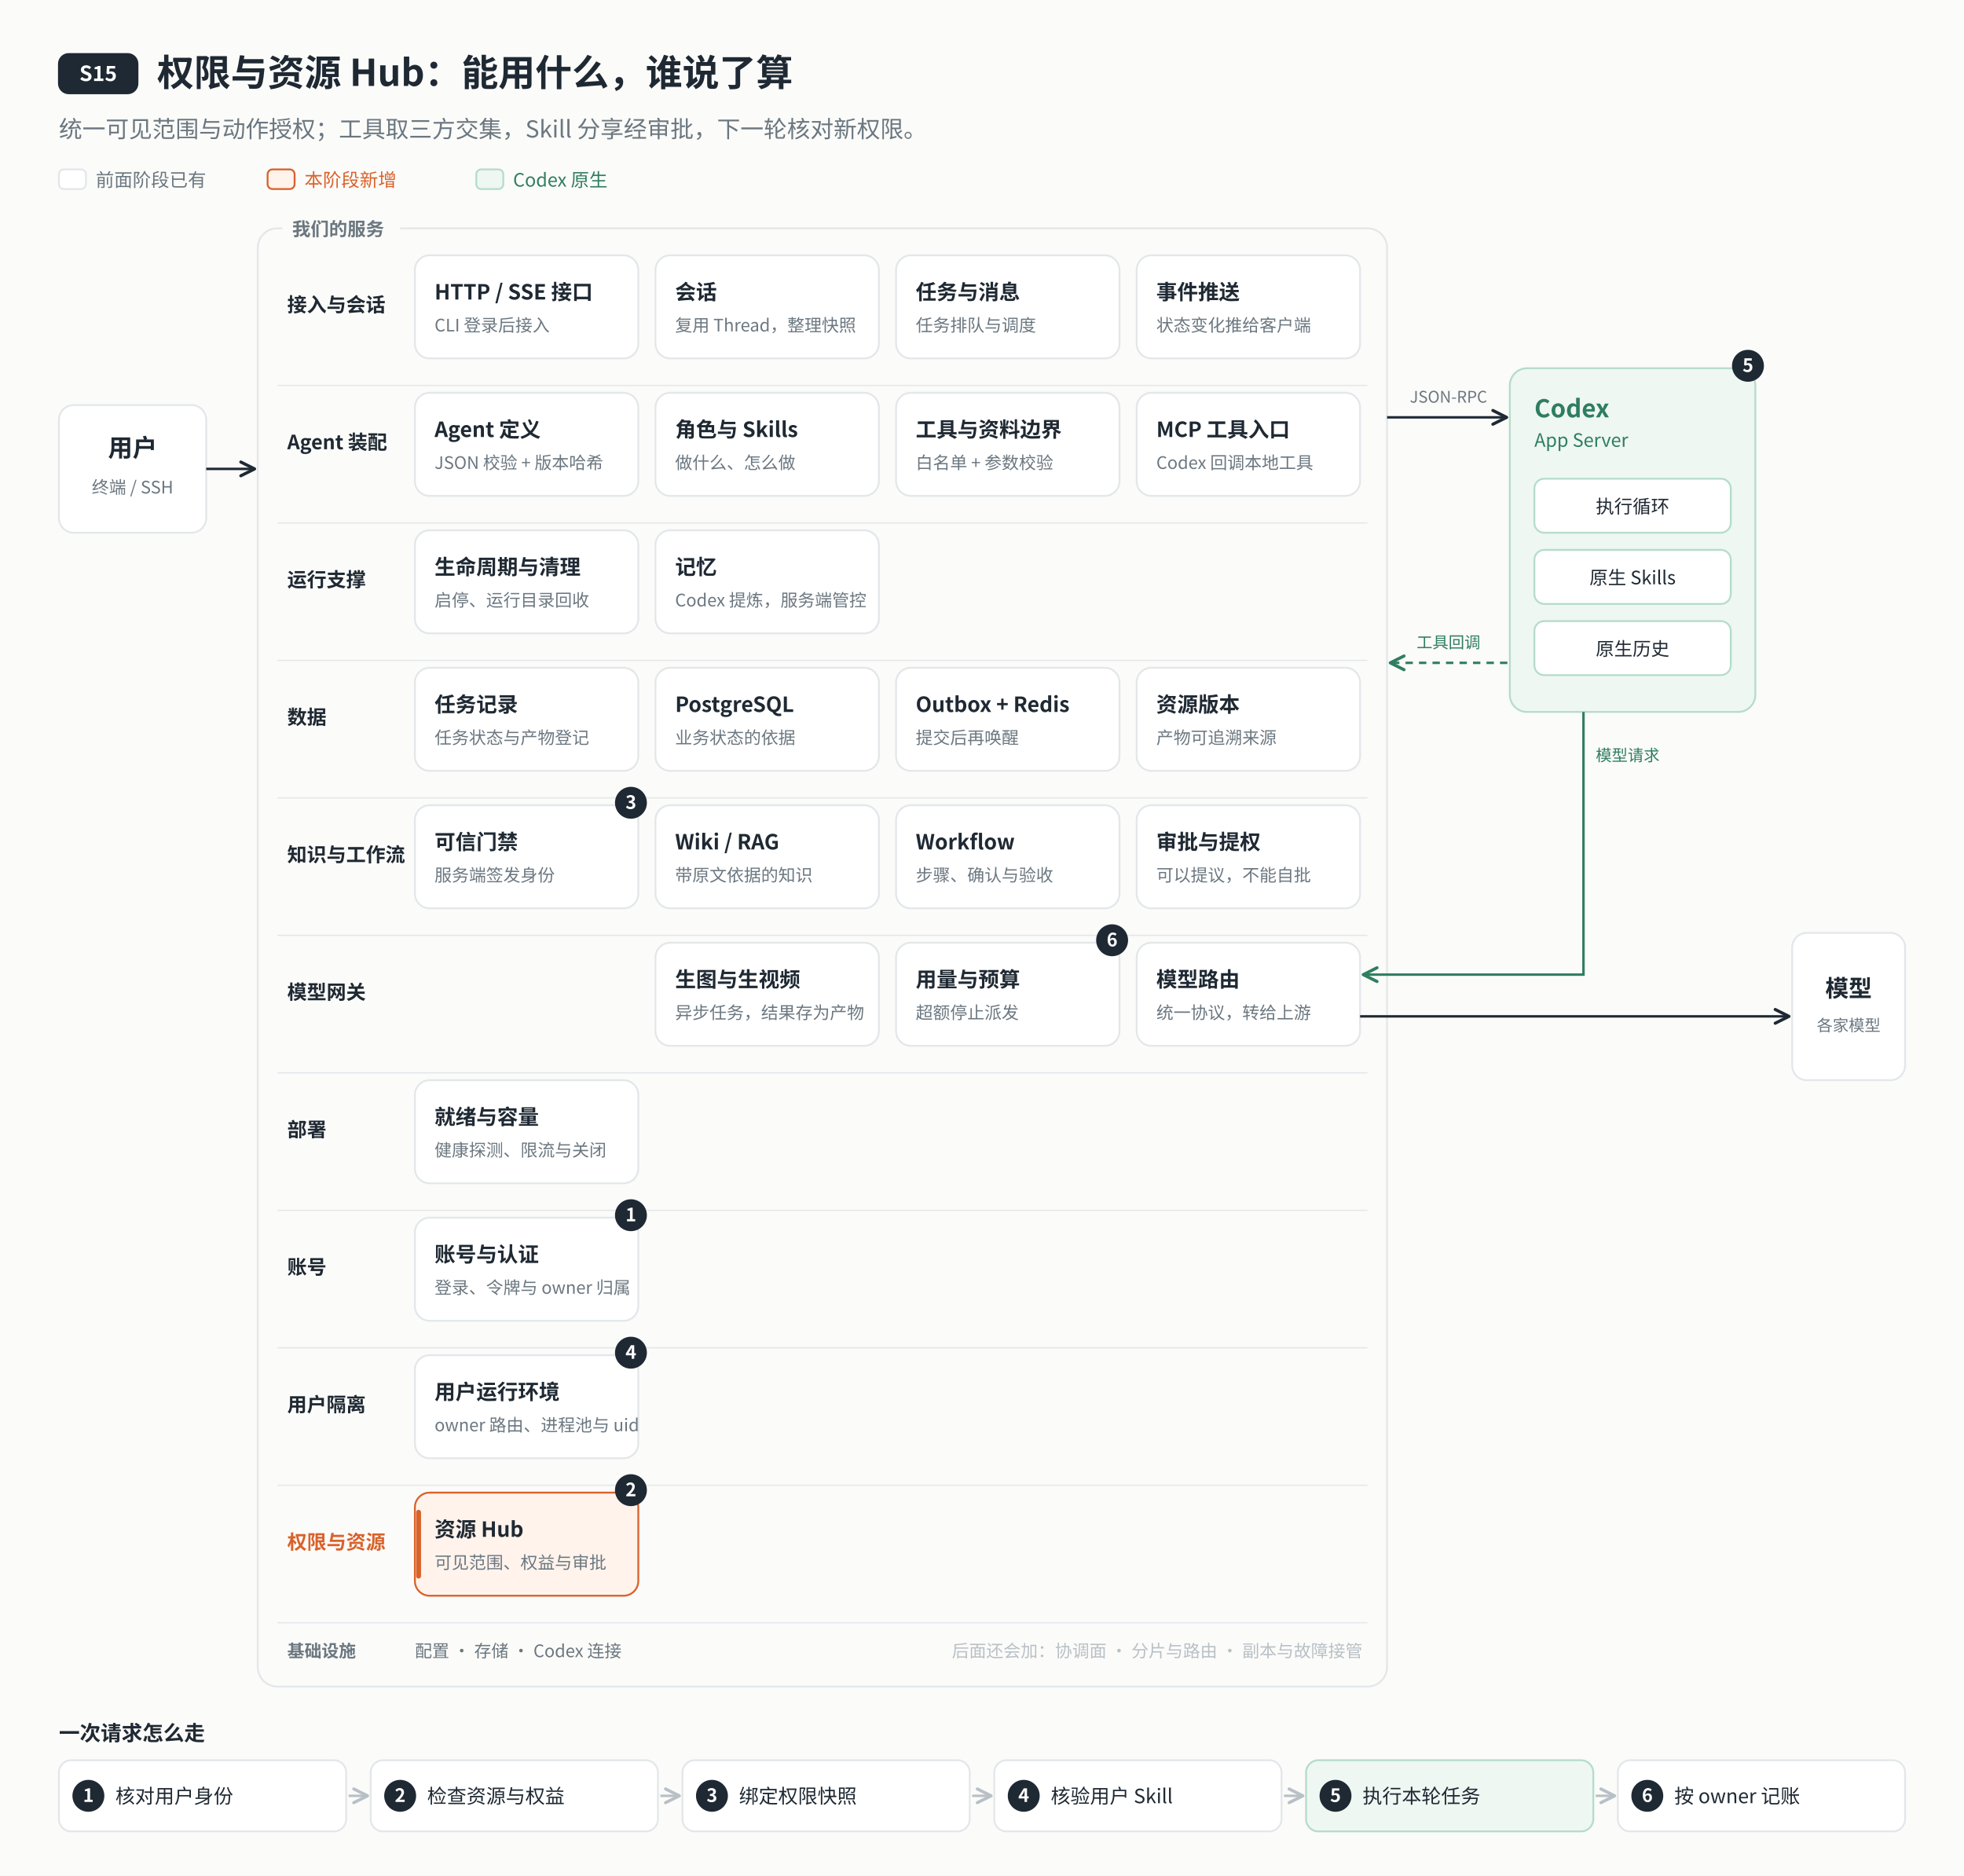
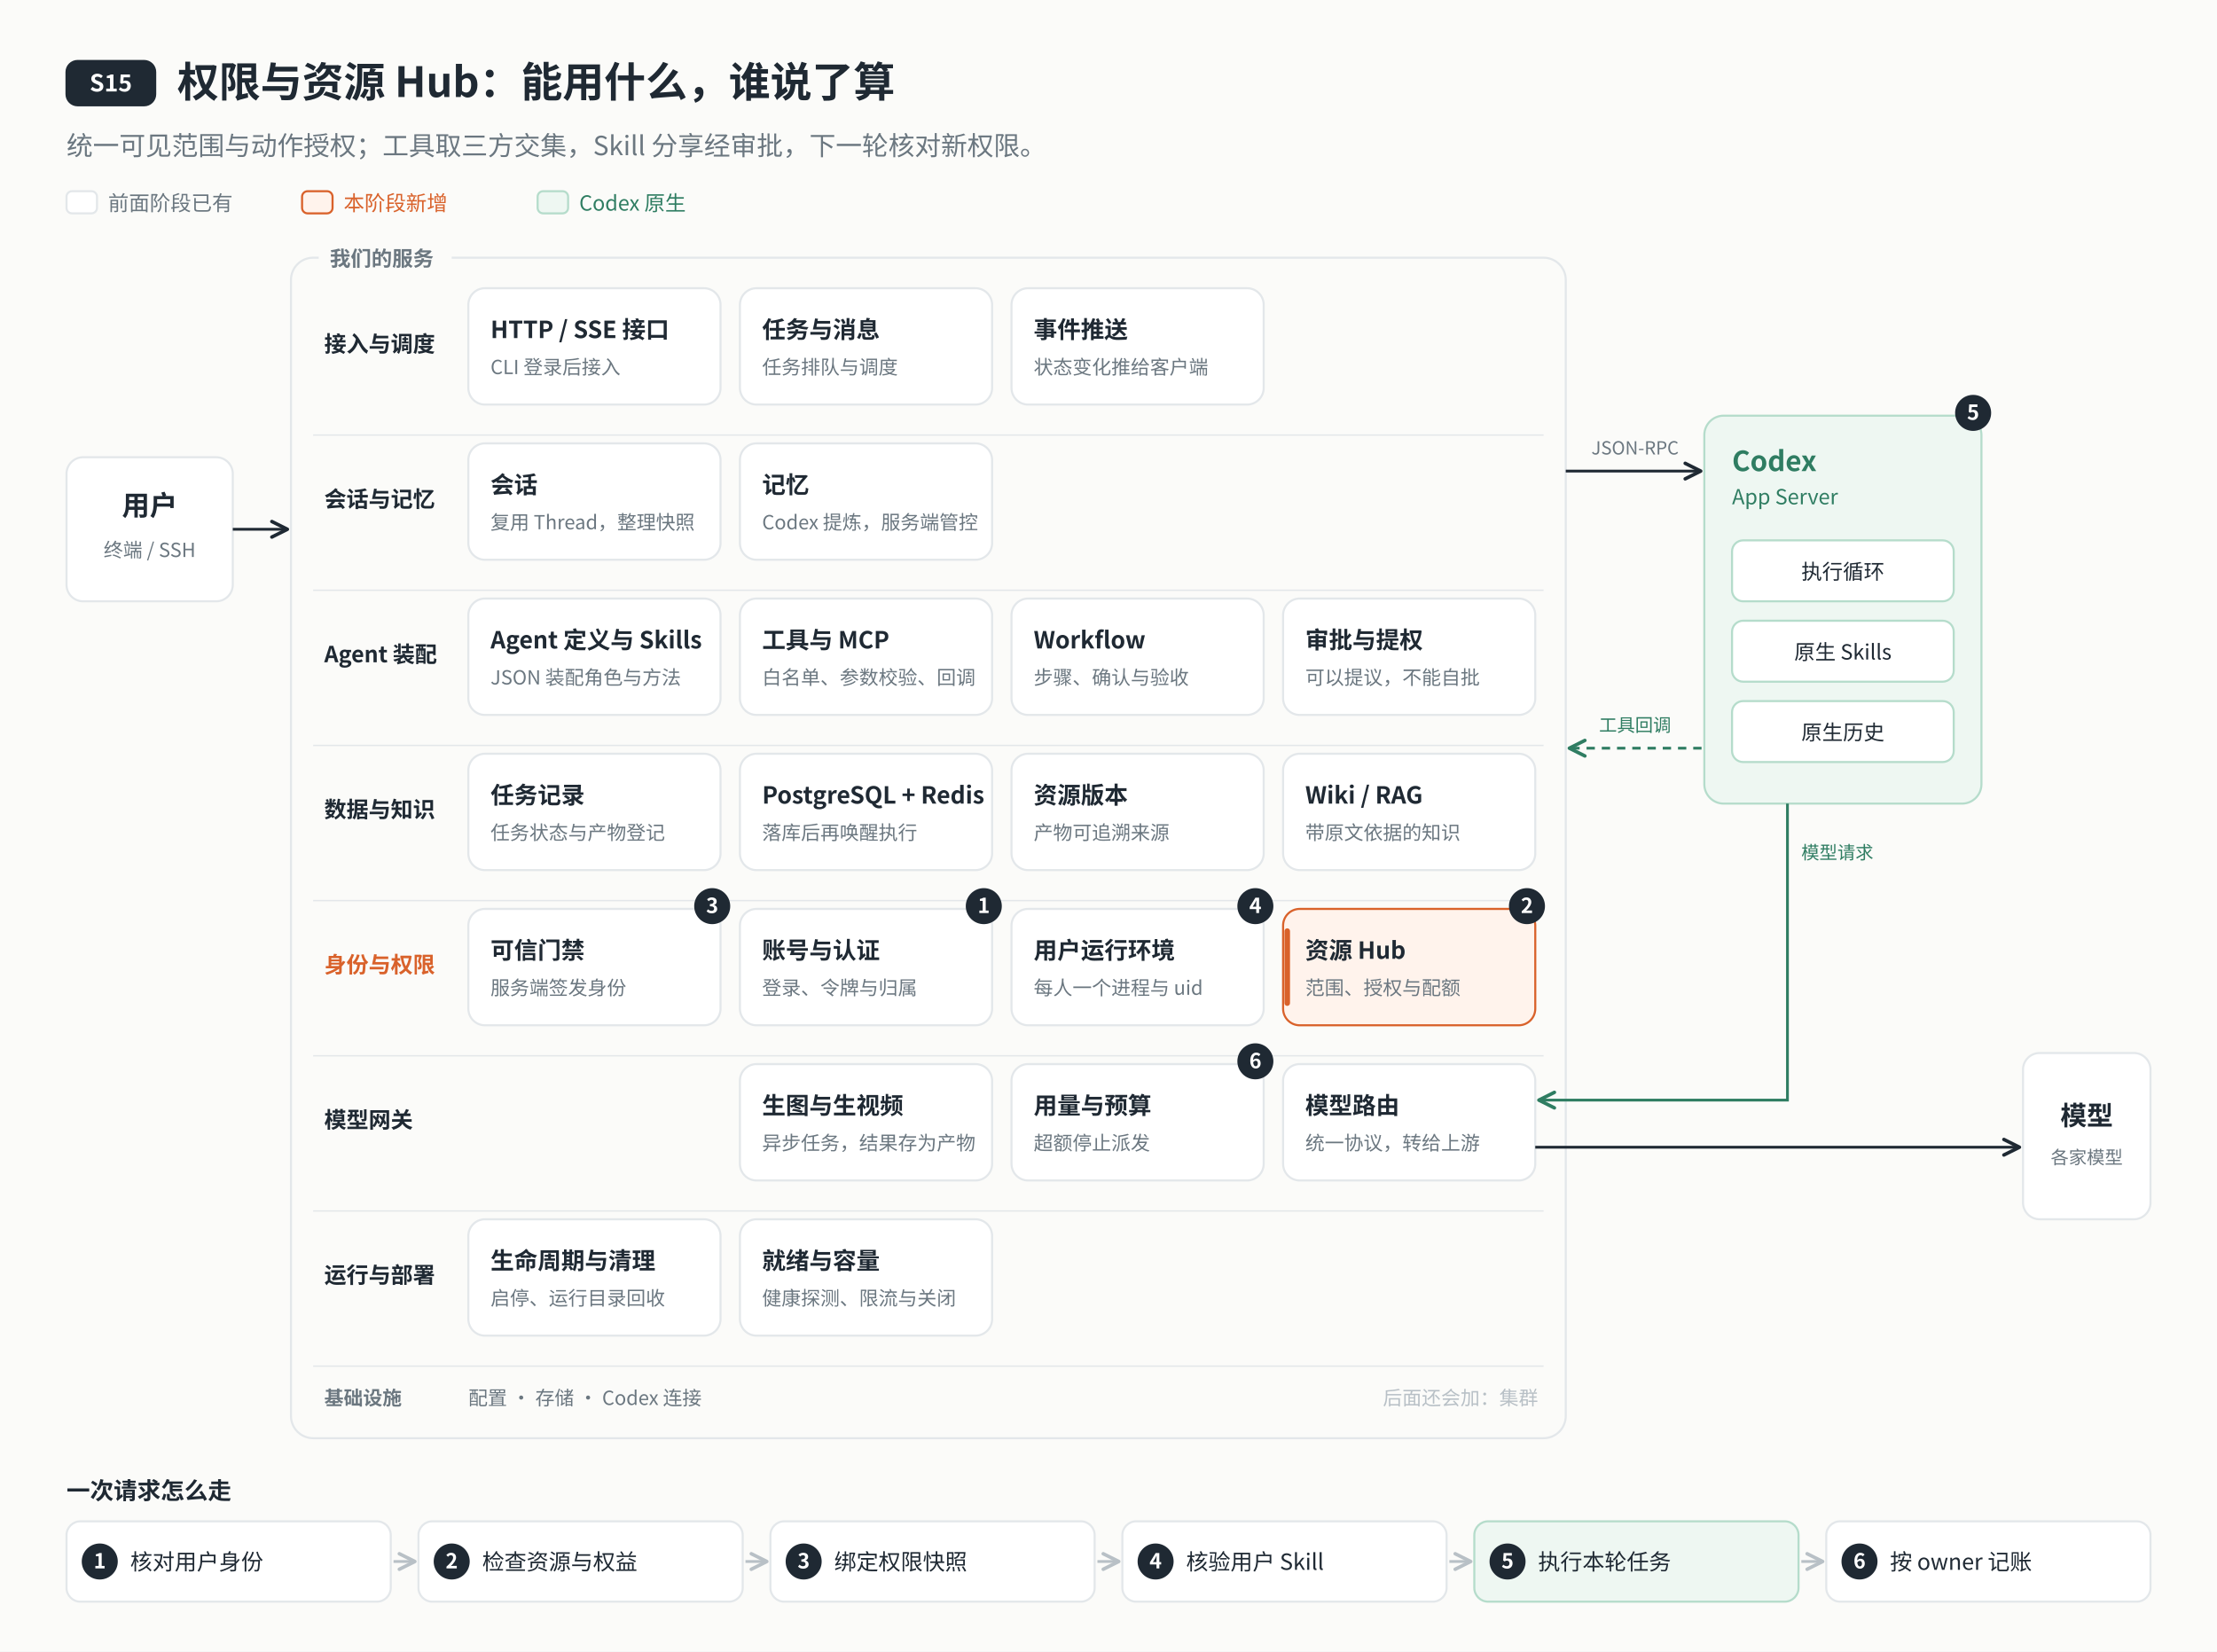
- <svg xmlns="http://www.w3.org/2000/svg" width="1600" height="1528" viewBox="0 0 1600 1528" role="img" aria-labelledby="title desc">
+ <svg xmlns="http://www.w3.org/2000/svg" width="1600" height="1192" viewBox="0 0 1600 1192" role="img" aria-labelledby="title desc">
  <defs>
    <marker id="mB8C0C6" viewBox="0 0 10 10" refX="8" refY="5" markerWidth="7" markerHeight="7" orient="auto-start-reverse">
      <path d="M1 1 L9 5 L1 9" fill="none" stroke="#B8C0C6" stroke-width="1.8" stroke-linecap="round" stroke-linejoin="round" />
    </marker>
    <marker id="m1F2933" viewBox="0 0 10 10" refX="8" refY="5" markerWidth="7" markerHeight="7" orient="auto-start-reverse">
      <path d="M1 1 L9 5 L1 9" fill="none" stroke="#1F2933" stroke-width="1.8" stroke-linecap="round" stroke-linejoin="round" />
    </marker>
    <marker id="m2F7D62" viewBox="0 0 10 10" refX="8" refY="5" markerWidth="7" markerHeight="7" orient="auto-start-reverse">
      <path d="M1 1 L9 5 L1 9" fill="none" stroke="#2F7D62" stroke-width="1.8" stroke-linecap="round" stroke-linejoin="round" />
    </marker>
  </defs>
  <g font-family="PingFang SC, Microsoft YaHei, Noto Sans CJK SC, sans-serif">
-     <rect x="0" y="0" width="1600" height="1528" fill="#FBFBF9" />
+     <rect x="0" y="0" width="1600" height="1192" fill="#FBFBF9" />
    <rect x="48" y="44" width="64" height="32" rx="8" fill="#1F2933" stroke="#1F2933" stroke-width="1.5" />
    <text x="80" y="66" font-size="17" fill="#fff" font-weight="700" text-anchor="middle">S15</text>
    <text x="128" y="70" font-size="30" fill="#1F2933" font-weight="700" text-anchor="start">权限与资源 Hub：能用什么，谁说了算</text>
    <text x="48" y="112" font-size="19" fill="#6B7780" font-weight="400" text-anchor="start">统一可见范围与动作授权；工具取三方交集，Skill 分享经审批，下一轮核对新权限。</text>
    <rect x="48" y="138" width="22" height="16" rx="4" fill="#FFFFFF" stroke="#E3E7EA" stroke-width="1.5" />
    <text x="78" y="152" font-size="15" fill="#6B7780" font-weight="400" text-anchor="start">前面阶段已有</text>
    <rect x="218" y="138" width="22" height="16" rx="4" fill="#FFF3EC" stroke="#D9622B" stroke-width="1.5" />
    <text x="248" y="152" font-size="15" fill="#D9622B" font-weight="400" text-anchor="start">本阶段新增</text>
    <rect x="388" y="138" width="22" height="16" rx="4" fill="#EEF7F2" stroke="#B5DCCB" stroke-width="1.5" />
    <text x="418" y="152" font-size="15" fill="#2F7D62" font-weight="400" text-anchor="start">Codex 原生</text>
    <rect x="48" y="330" width="120" height="104" rx="12" fill="#FFFFFF" stroke="#E3E7EA" stroke-width="1.5" />
    <text x="108" y="372" font-size="20" fill="#1F2933" font-weight="600" text-anchor="middle">用户</text>
    <text x="108" y="402" font-size="14" fill="#6B7780" font-weight="400" text-anchor="middle">终端 / SSH</text>
-     <rect x="210" y="186" width="920" height="1188" rx="16" fill="none" stroke="#E3E7EA" stroke-width="1.5" />
+     <rect x="210" y="186" width="920" height="852" rx="16" fill="none" stroke="#E3E7EA" stroke-width="1.5" />
    <rect x="230" y="175" width="96" height="22" fill="#FBFBF9" />
    <text x="238" y="192" font-size="15" fill="#6B7780" font-weight="600" text-anchor="start">我们的服务</text>
-     <text x="234" y="254" font-size="16" fill="#1F2933" font-weight="600" text-anchor="start">接入与会话</text>
+     <text x="234" y="254" font-size="16" fill="#1F2933" font-weight="600" text-anchor="start">接入与调度</text>
    <rect x="338" y="208" width="182" height="84" rx="12" fill="#FFFFFF" stroke="#E3E7EA" stroke-width="1.5" />
    <text x="354" y="244" font-size="17" fill="#1F2933" font-weight="600" text-anchor="start">HTTP / SSE 接口</text>
    <text x="354" y="270" font-size="14" fill="#6B7780" font-weight="400" text-anchor="start">CLI 登录后接入</text>
    <rect x="534" y="208" width="182" height="84" rx="12" fill="#FFFFFF" stroke="#E3E7EA" stroke-width="1.5" />
-     <text x="550" y="244" font-size="17" fill="#1F2933" font-weight="600" text-anchor="start">会话</text>
-     <text x="550" y="270" font-size="14" fill="#6B7780" font-weight="400" text-anchor="start">复用 Thread，整理快照</text>
+     <text x="550" y="244" font-size="17" fill="#1F2933" font-weight="600" text-anchor="start">任务与消息</text>
+     <text x="550" y="270" font-size="14" fill="#6B7780" font-weight="400" text-anchor="start">任务排队与调度</text>
    <rect x="730" y="208" width="182" height="84" rx="12" fill="#FFFFFF" stroke="#E3E7EA" stroke-width="1.5" />
-     <text x="746" y="244" font-size="17" fill="#1F2933" font-weight="600" text-anchor="start">任务与消息</text>
-     <text x="746" y="270" font-size="14" fill="#6B7780" font-weight="400" text-anchor="start">任务排队与调度</text>
-     <rect x="926" y="208" width="182" height="84" rx="12" fill="#FFFFFF" stroke="#E3E7EA" stroke-width="1.5" />
-     <text x="942" y="244" font-size="17" fill="#1F2933" font-weight="600" text-anchor="start">事件推送</text>
-     <text x="942" y="270" font-size="14" fill="#6B7780" font-weight="400" text-anchor="start">状态变化推给客户端</text>
-     <text x="234" y="366" font-size="16" fill="#1F2933" font-weight="600" text-anchor="start">Agent 装配</text>
+     <text x="746" y="244" font-size="17" fill="#1F2933" font-weight="600" text-anchor="start">事件推送</text>
+     <text x="746" y="270" font-size="14" fill="#6B7780" font-weight="400" text-anchor="start">状态变化推给客户端</text>
+     <text x="234" y="366" font-size="16" fill="#1F2933" font-weight="600" text-anchor="start">会话与记忆</text>
    <line x1="226" y1="314" x2="1114" y2="314" stroke="#E3E7EA" stroke-width="1" />
    <rect x="338" y="320" width="182" height="84" rx="12" fill="#FFFFFF" stroke="#E3E7EA" stroke-width="1.5" />
-     <text x="354" y="356" font-size="17" fill="#1F2933" font-weight="600" text-anchor="start">Agent 定义</text>
-     <text x="354" y="382" font-size="14" fill="#6B7780" font-weight="400" text-anchor="start">JSON 校验 + 版本哈希</text>
+     <text x="354" y="356" font-size="17" fill="#1F2933" font-weight="600" text-anchor="start">会话</text>
+     <text x="354" y="382" font-size="14" fill="#6B7780" font-weight="400" text-anchor="start">复用 Thread，整理快照</text>
    <rect x="534" y="320" width="182" height="84" rx="12" fill="#FFFFFF" stroke="#E3E7EA" stroke-width="1.5" />
-     <text x="550" y="356" font-size="17" fill="#1F2933" font-weight="600" text-anchor="start">角色与 Skills</text>
-     <text x="550" y="382" font-size="14" fill="#6B7780" font-weight="400" text-anchor="start">做什么、怎么做</text>
-     <rect x="730" y="320" width="182" height="84" rx="12" fill="#FFFFFF" stroke="#E3E7EA" stroke-width="1.5" />
-     <text x="746" y="356" font-size="17" fill="#1F2933" font-weight="600" text-anchor="start">工具与资料边界</text>
-     <text x="746" y="382" font-size="14" fill="#6B7780" font-weight="400" text-anchor="start">白名单 + 参数校验</text>
-     <rect x="926" y="320" width="182" height="84" rx="12" fill="#FFFFFF" stroke="#E3E7EA" stroke-width="1.5" />
-     <text x="942" y="356" font-size="17" fill="#1F2933" font-weight="600" text-anchor="start">MCP 工具入口</text>
-     <text x="942" y="382" font-size="14" fill="#6B7780" font-weight="400" text-anchor="start">Codex 回调本地工具</text>
-     <text x="234" y="478" font-size="16" fill="#1F2933" font-weight="600" text-anchor="start">运行支撑</text>
+     <text x="550" y="356" font-size="17" fill="#1F2933" font-weight="600" text-anchor="start">记忆</text>
+     <text x="550" y="382" font-size="14" fill="#6B7780" font-weight="400" text-anchor="start">Codex 提炼，服务端管控</text>
+     <text x="234" y="478" font-size="16" fill="#1F2933" font-weight="600" text-anchor="start">Agent 装配</text>
    <line x1="226" y1="426" x2="1114" y2="426" stroke="#E3E7EA" stroke-width="1" />
    <rect x="338" y="432" width="182" height="84" rx="12" fill="#FFFFFF" stroke="#E3E7EA" stroke-width="1.5" />
-     <text x="354" y="468" font-size="17" fill="#1F2933" font-weight="600" text-anchor="start">生命周期与清理</text>
-     <text x="354" y="494" font-size="14" fill="#6B7780" font-weight="400" text-anchor="start">启停、运行目录回收</text>
+     <text x="354" y="468" font-size="17" fill="#1F2933" font-weight="600" text-anchor="start">Agent 定义与 Skills</text>
+     <text x="354" y="494" font-size="14" fill="#6B7780" font-weight="400" text-anchor="start">JSON 装配角色与方法</text>
    <rect x="534" y="432" width="182" height="84" rx="12" fill="#FFFFFF" stroke="#E3E7EA" stroke-width="1.5" />
-     <text x="550" y="468" font-size="17" fill="#1F2933" font-weight="600" text-anchor="start">记忆</text>
-     <text x="550" y="494" font-size="14" fill="#6B7780" font-weight="400" text-anchor="start">Codex 提炼，服务端管控</text>
-     <text x="234" y="590" font-size="16" fill="#1F2933" font-weight="600" text-anchor="start">数据</text>
+     <text x="550" y="468" font-size="17" fill="#1F2933" font-weight="600" text-anchor="start">工具与 MCP</text>
+     <text x="550" y="494" font-size="14" fill="#6B7780" font-weight="400" text-anchor="start">白名单、参数校验、回调</text>
+     <rect x="730" y="432" width="182" height="84" rx="12" fill="#FFFFFF" stroke="#E3E7EA" stroke-width="1.5" />
+     <text x="746" y="468" font-size="17" fill="#1F2933" font-weight="600" text-anchor="start">Workflow</text>
+     <text x="746" y="494" font-size="14" fill="#6B7780" font-weight="400" text-anchor="start">步骤、确认与验收</text>
+     <rect x="926" y="432" width="182" height="84" rx="12" fill="#FFFFFF" stroke="#E3E7EA" stroke-width="1.5" />
+     <text x="942" y="468" font-size="17" fill="#1F2933" font-weight="600" text-anchor="start">审批与提权</text>
+     <text x="942" y="494" font-size="14" fill="#6B7780" font-weight="400" text-anchor="start">可以提议，不能自批</text>
+     <text x="234" y="590" font-size="16" fill="#1F2933" font-weight="600" text-anchor="start">数据与知识</text>
    <line x1="226" y1="538" x2="1114" y2="538" stroke="#E3E7EA" stroke-width="1" />
    <rect x="338" y="544" width="182" height="84" rx="12" fill="#FFFFFF" stroke="#E3E7EA" stroke-width="1.5" />
    <text x="354" y="580" font-size="17" fill="#1F2933" font-weight="600" text-anchor="start">任务记录</text>
    <text x="354" y="606" font-size="14" fill="#6B7780" font-weight="400" text-anchor="start">任务状态与产物登记</text>
    <rect x="534" y="544" width="182" height="84" rx="12" fill="#FFFFFF" stroke="#E3E7EA" stroke-width="1.5" />
-     <text x="550" y="580" font-size="17" fill="#1F2933" font-weight="600" text-anchor="start">PostgreSQL</text>
-     <text x="550" y="606" font-size="14" fill="#6B7780" font-weight="400" text-anchor="start">业务状态的依据</text>
+     <text x="550" y="580" font-size="17" fill="#1F2933" font-weight="600" text-anchor="start">PostgreSQL + Redis</text>
+     <text x="550" y="606" font-size="14" fill="#6B7780" font-weight="400" text-anchor="start">落库后再唤醒执行</text>
    <rect x="730" y="544" width="182" height="84" rx="12" fill="#FFFFFF" stroke="#E3E7EA" stroke-width="1.5" />
-     <text x="746" y="580" font-size="17" fill="#1F2933" font-weight="600" text-anchor="start">Outbox + Redis</text>
-     <text x="746" y="606" font-size="14" fill="#6B7780" font-weight="400" text-anchor="start">提交后再唤醒</text>
+     <text x="746" y="580" font-size="17" fill="#1F2933" font-weight="600" text-anchor="start">资源版本</text>
+     <text x="746" y="606" font-size="14" fill="#6B7780" font-weight="400" text-anchor="start">产物可追溯来源</text>
    <rect x="926" y="544" width="182" height="84" rx="12" fill="#FFFFFF" stroke="#E3E7EA" stroke-width="1.5" />
-     <text x="942" y="580" font-size="17" fill="#1F2933" font-weight="600" text-anchor="start">资源版本</text>
-     <text x="942" y="606" font-size="14" fill="#6B7780" font-weight="400" text-anchor="start">产物可追溯来源</text>
-     <text x="234" y="702" font-size="16" fill="#1F2933" font-weight="600" text-anchor="start">知识与工作流</text>
+     <text x="942" y="580" font-size="17" fill="#1F2933" font-weight="600" text-anchor="start">Wiki / RAG</text>
+     <text x="942" y="606" font-size="14" fill="#6B7780" font-weight="400" text-anchor="start">带原文依据的知识</text>
+     <text x="234" y="702" font-size="16" fill="#D9622B" font-weight="600" text-anchor="start">身份与权限</text>
    <line x1="226" y1="650" x2="1114" y2="650" stroke="#E3E7EA" stroke-width="1" />
    <rect x="338" y="656" width="182" height="84" rx="12" fill="#FFFFFF" stroke="#E3E7EA" stroke-width="1.5" />
    <text x="354" y="692" font-size="17" fill="#1F2933" font-weight="600" text-anchor="start">可信门禁</text>
    <text x="354" y="718" font-size="14" fill="#6B7780" font-weight="400" text-anchor="start">服务端签发身份</text>
    <rect x="534" y="656" width="182" height="84" rx="12" fill="#FFFFFF" stroke="#E3E7EA" stroke-width="1.5" />
-     <text x="550" y="692" font-size="17" fill="#1F2933" font-weight="600" text-anchor="start">Wiki / RAG</text>
-     <text x="550" y="718" font-size="14" fill="#6B7780" font-weight="400" text-anchor="start">带原文依据的知识</text>
+     <text x="550" y="692" font-size="17" fill="#1F2933" font-weight="600" text-anchor="start">账号与认证</text>
+     <text x="550" y="718" font-size="14" fill="#6B7780" font-weight="400" text-anchor="start">登录、令牌与归属</text>
    <rect x="730" y="656" width="182" height="84" rx="12" fill="#FFFFFF" stroke="#E3E7EA" stroke-width="1.5" />
-     <text x="746" y="692" font-size="17" fill="#1F2933" font-weight="600" text-anchor="start">Workflow</text>
-     <text x="746" y="718" font-size="14" fill="#6B7780" font-weight="400" text-anchor="start">步骤、确认与验收</text>
-     <rect x="926" y="656" width="182" height="84" rx="12" fill="#FFFFFF" stroke="#E3E7EA" stroke-width="1.5" />
-     <text x="942" y="692" font-size="17" fill="#1F2933" font-weight="600" text-anchor="start">审批与提权</text>
-     <text x="942" y="718" font-size="14" fill="#6B7780" font-weight="400" text-anchor="start">可以提议，不能自批</text>
+     <text x="746" y="692" font-size="17" fill="#1F2933" font-weight="600" text-anchor="start">用户运行环境</text>
+     <text x="746" y="718" font-size="14" fill="#6B7780" font-weight="400" text-anchor="start">每人一个进程与 uid</text>
+     <rect x="926" y="656" width="182" height="84" rx="12" fill="#FFF3EC" stroke="#D9622B" stroke-width="1.5" />
+     <rect x="927" y="670" width="4" height="56" rx="2" fill="#D9622B" />
+     <text x="942" y="692" font-size="17" fill="#1F2933" font-weight="600" text-anchor="start">资源 Hub</text>
+     <text x="942" y="718" font-size="14" fill="#6B7780" font-weight="400" text-anchor="start">范围、授权与配额</text>
    <text x="234" y="814" font-size="16" fill="#1F2933" font-weight="600" text-anchor="start">模型网关</text>
    <line x1="226" y1="762" x2="1114" y2="762" stroke="#E3E7EA" stroke-width="1" />
    <rect x="534" y="768" width="182" height="84" rx="12" fill="#FFFFFF" stroke="#E3E7EA" stroke-width="1.5" />
    <text x="550" y="804" font-size="17" fill="#1F2933" font-weight="600" text-anchor="start">生图与生视频</text>
    <text x="550" y="830" font-size="14" fill="#6B7780" font-weight="400" text-anchor="start">异步任务，结果存为产物</text>
    <rect x="730" y="768" width="182" height="84" rx="12" fill="#FFFFFF" stroke="#E3E7EA" stroke-width="1.5" />
    <text x="746" y="804" font-size="17" fill="#1F2933" font-weight="600" text-anchor="start">用量与预算</text>
    <text x="746" y="830" font-size="14" fill="#6B7780" font-weight="400" text-anchor="start">超额停止派发</text>
    <rect x="926" y="768" width="182" height="84" rx="12" fill="#FFFFFF" stroke="#E3E7EA" stroke-width="1.5" />
    <text x="942" y="804" font-size="17" fill="#1F2933" font-weight="600" text-anchor="start">模型路由</text>
    <text x="942" y="830" font-size="14" fill="#6B7780" font-weight="400" text-anchor="start">统一协议，转给上游</text>
-     <text x="234" y="926" font-size="16" fill="#1F2933" font-weight="600" text-anchor="start">部署</text>
+     <text x="234" y="926" font-size="16" fill="#1F2933" font-weight="600" text-anchor="start">运行与部署</text>
    <line x1="226" y1="874" x2="1114" y2="874" stroke="#E3E7EA" stroke-width="1" />
    <rect x="338" y="880" width="182" height="84" rx="12" fill="#FFFFFF" stroke="#E3E7EA" stroke-width="1.5" />
-     <text x="354" y="916" font-size="17" fill="#1F2933" font-weight="600" text-anchor="start">就绪与容量</text>
-     <text x="354" y="942" font-size="14" fill="#6B7780" font-weight="400" text-anchor="start">健康探测、限流与关闭</text>
-     <text x="234" y="1038" font-size="16" fill="#1F2933" font-weight="600" text-anchor="start">账号</text>
+     <text x="354" y="916" font-size="17" fill="#1F2933" font-weight="600" text-anchor="start">生命周期与清理</text>
+     <text x="354" y="942" font-size="14" fill="#6B7780" font-weight="400" text-anchor="start">启停、运行目录回收</text>
+     <rect x="534" y="880" width="182" height="84" rx="12" fill="#FFFFFF" stroke="#E3E7EA" stroke-width="1.5" />
+     <text x="550" y="916" font-size="17" fill="#1F2933" font-weight="600" text-anchor="start">就绪与容量</text>
+     <text x="550" y="942" font-size="14" fill="#6B7780" font-weight="400" text-anchor="start">健康探测、限流与关闭</text>
    <line x1="226" y1="986" x2="1114" y2="986" stroke="#E3E7EA" stroke-width="1" />
-     <rect x="338" y="992" width="182" height="84" rx="12" fill="#FFFFFF" stroke="#E3E7EA" stroke-width="1.5" />
-     <text x="354" y="1028" font-size="17" fill="#1F2933" font-weight="600" text-anchor="start">账号与认证</text>
-     <text x="354" y="1054" font-size="14" fill="#6B7780" font-weight="400" text-anchor="start">登录、令牌与 owner 归属</text>
-     <text x="234" y="1150" font-size="16" fill="#1F2933" font-weight="600" text-anchor="start">用户隔离</text>
-     <line x1="226" y1="1098" x2="1114" y2="1098" stroke="#E3E7EA" stroke-width="1" />
-     <rect x="338" y="1104" width="182" height="84" rx="12" fill="#FFFFFF" stroke="#E3E7EA" stroke-width="1.5" />
-     <text x="354" y="1140" font-size="17" fill="#1F2933" font-weight="600" text-anchor="start">用户运行环境</text>
-     <text x="354" y="1166" font-size="14" fill="#6B7780" font-weight="400" text-anchor="start">owner 路由、进程池与 uid</text>
-     <text x="234" y="1262" font-size="16" fill="#D9622B" font-weight="600" text-anchor="start">权限与资源</text>
-     <line x1="226" y1="1210" x2="1114" y2="1210" stroke="#E3E7EA" stroke-width="1" />
-     <rect x="338" y="1216" width="182" height="84" rx="12" fill="#FFF3EC" stroke="#D9622B" stroke-width="1.5" />
-     <rect x="339" y="1230" width="4" height="56" rx="2" fill="#D9622B" />
-     <text x="354" y="1252" font-size="17" fill="#1F2933" font-weight="600" text-anchor="start">资源 Hub</text>
-     <text x="354" y="1278" font-size="14" fill="#6B7780" font-weight="400" text-anchor="start">可见范围、权益与审批</text>
-     <line x1="226" y1="1322" x2="1114" y2="1322" stroke="#E3E7EA" stroke-width="1" />
-     <text x="234" y="1350" font-size="14" fill="#6B7780" font-weight="600" text-anchor="start">基础设施</text>
-     <text x="338" y="1350" font-size="14" fill="#6B7780" font-weight="400" text-anchor="start">配置 · 存储 · Codex 连接</text>
-     <text x="1110" y="1350" font-size="14" fill="#B8C0C6" font-weight="400" text-anchor="end">后面还会加：协调面 · 分片与路由 · 副本与故障接管</text>
+     <text x="234" y="1014" font-size="14" fill="#6B7780" font-weight="600" text-anchor="start">基础设施</text>
+     <text x="338" y="1014" font-size="14" fill="#6B7780" font-weight="400" text-anchor="start">配置 · 存储 · Codex 连接</text>
+     <text x="1110" y="1014" font-size="14" fill="#B8C0C6" font-weight="400" text-anchor="end">后面还会加：集群</text>
    <rect x="1230" y="300" width="200" height="280" rx="14" fill="#EEF7F2" stroke="#B5DCCB" stroke-width="1.5" />
    <text x="1250" y="340" font-size="20" fill="#2F7D62" font-weight="700" text-anchor="start">Codex</text>
    <text x="1250" y="364" font-size="15" fill="#2F7D62" font-weight="400" text-anchor="start">App Server</text>
    <rect x="1250" y="390" width="160" height="44" rx="8" fill="#FFFFFF" stroke="#B5DCCB" stroke-width="1.5" />
    <text x="1330" y="418" font-size="15" fill="#1F2933" font-weight="500" text-anchor="middle">执行循环</text>
    <rect x="1250" y="448" width="160" height="44" rx="8" fill="#FFFFFF" stroke="#B5DCCB" stroke-width="1.5" />
    <text x="1330" y="476" font-size="15" fill="#1F2933" font-weight="500" text-anchor="middle">原生 Skills</text>
    <rect x="1250" y="506" width="160" height="44" rx="8" fill="#FFFFFF" stroke="#B5DCCB" stroke-width="1.5" />
    <text x="1330" y="534" font-size="15" fill="#1F2933" font-weight="500" text-anchor="middle">原生历史</text>
    <rect x="1460" y="760" width="92" height="120" rx="12" fill="#FFFFFF" stroke="#E3E7EA" stroke-width="1.5" />
    <text x="1506" y="812" font-size="19" fill="#1F2933" font-weight="600" text-anchor="middle">模型</text>
    <text x="1506" y="840" font-size="13" fill="#6B7780" font-weight="400" text-anchor="middle">各家模型</text>
    <path d="M168,382 L206,382" fill="none" stroke="#1F2933" stroke-width="2" marker-end="url(#m1F2933)" />
    <path d="M1130,340 L1226,340" fill="none" stroke="#1F2933" stroke-width="2" marker-end="url(#m1F2933)" />
    <text x="1180" y="328" font-size="13" fill="#6B7780" font-weight="500" text-anchor="middle">JSON-RPC</text>
    <path d="M1228,540 L1134,540" fill="none" stroke="#2F7D62" stroke-width="2" stroke-dasharray="6 5" marker-end="url(#m2F7D62)" />
    <text x="1180" y="528" font-size="13" fill="#2F7D62" font-weight="500" text-anchor="middle">工具回调</text>
    <path d="M1290,580 L1290,794 L1112,794" fill="none" stroke="#2F7D62" stroke-width="2" marker-end="url(#m2F7D62)" />
    <text x="1300" y="620" font-size="13" fill="#2F7D62" font-weight="500" text-anchor="start">模型请求</text>
    <path d="M1108,828 L1456,828" fill="none" stroke="#1F2933" stroke-width="2" marker-end="url(#m1F2933)" />
-     <circle cx="514" cy="990" r="13" fill="#1F2933" />
-     <text x="514" y="995" font-size="15" fill="#fff" font-weight="700" text-anchor="middle">1</text>
-     <circle cx="514" cy="1214" r="13" fill="#1F2933" />
-     <text x="514" y="1219" font-size="15" fill="#fff" font-weight="700" text-anchor="middle">2</text>
+     <circle cx="710" cy="654" r="13" fill="#1F2933" />
+     <text x="710" y="659" font-size="15" fill="#fff" font-weight="700" text-anchor="middle">1</text>
+     <circle cx="1102" cy="654" r="13" fill="#1F2933" />
+     <text x="1102" y="659" font-size="15" fill="#fff" font-weight="700" text-anchor="middle">2</text>
    <circle cx="514" cy="654" r="13" fill="#1F2933" />
    <text x="514" y="659" font-size="15" fill="#fff" font-weight="700" text-anchor="middle">3</text>
-     <circle cx="514" cy="1102" r="13" fill="#1F2933" />
-     <text x="514" y="1107" font-size="15" fill="#fff" font-weight="700" text-anchor="middle">4</text>
+     <circle cx="906" cy="654" r="13" fill="#1F2933" />
+     <text x="906" y="659" font-size="15" fill="#fff" font-weight="700" text-anchor="middle">4</text>
    <circle cx="1424" cy="298" r="13" fill="#1F2933" />
    <text x="1424" y="303" font-size="15" fill="#fff" font-weight="700" text-anchor="middle">5</text>
    <circle cx="906" cy="766" r="13" fill="#1F2933" />
    <text x="906" y="771" font-size="15" fill="#fff" font-weight="700" text-anchor="middle">6</text>
-     <text x="48" y="1418" font-size="17" fill="#1F2933" font-weight="700" text-anchor="start">一次请求怎么走</text>
-     <rect x="48" y="1434" width="234" height="58" rx="10" fill="#FFFFFF" stroke="#E3E7EA" stroke-width="1.5" />
-     <circle cx="72" cy="1463" r="13" fill="#1F2933" />
-     <text x="72" y="1468" font-size="15" fill="#fff" font-weight="700" text-anchor="middle">1</text>
-     <text x="94" y="1469" font-size="16" fill="#1F2933" font-weight="500" text-anchor="start">核对用户身份</text>
-     <path d="M284,1463 L298,1463" fill="none" stroke="#B8C0C6" stroke-width="2" marker-end="url(#mB8C0C6)" />
-     <rect x="302" y="1434" width="234" height="58" rx="10" fill="#FFFFFF" stroke="#E3E7EA" stroke-width="1.5" />
-     <circle cx="326" cy="1463" r="13" fill="#1F2933" />
-     <text x="326" y="1468" font-size="15" fill="#fff" font-weight="700" text-anchor="middle">2</text>
-     <text x="348" y="1469" font-size="16" fill="#1F2933" font-weight="500" text-anchor="start">检查资源与权益</text>
-     <path d="M538,1463 L552,1463" fill="none" stroke="#B8C0C6" stroke-width="2" marker-end="url(#mB8C0C6)" />
-     <rect x="556" y="1434" width="234" height="58" rx="10" fill="#FFFFFF" stroke="#E3E7EA" stroke-width="1.5" />
-     <circle cx="580" cy="1463" r="13" fill="#1F2933" />
-     <text x="580" y="1468" font-size="15" fill="#fff" font-weight="700" text-anchor="middle">3</text>
-     <text x="602" y="1469" font-size="16" fill="#1F2933" font-weight="500" text-anchor="start">绑定权限快照</text>
-     <path d="M792,1463 L806,1463" fill="none" stroke="#B8C0C6" stroke-width="2" marker-end="url(#mB8C0C6)" />
-     <rect x="810" y="1434" width="234" height="58" rx="10" fill="#FFFFFF" stroke="#E3E7EA" stroke-width="1.5" />
-     <circle cx="834" cy="1463" r="13" fill="#1F2933" />
-     <text x="834" y="1468" font-size="15" fill="#fff" font-weight="700" text-anchor="middle">4</text>
-     <text x="856" y="1469" font-size="16" fill="#1F2933" font-weight="500" text-anchor="start">核验用户 Skill</text>
-     <path d="M1046,1463 L1060,1463" fill="none" stroke="#B8C0C6" stroke-width="2" marker-end="url(#mB8C0C6)" />
-     <rect x="1064" y="1434" width="234" height="58" rx="10" fill="#EEF7F2" stroke="#B5DCCB" stroke-width="1.5" />
-     <circle cx="1088" cy="1463" r="13" fill="#1F2933" />
-     <text x="1088" y="1468" font-size="15" fill="#fff" font-weight="700" text-anchor="middle">5</text>
-     <text x="1110" y="1469" font-size="16" fill="#1F2933" font-weight="500" text-anchor="start">执行本轮任务</text>
-     <path d="M1300,1463 L1314,1463" fill="none" stroke="#B8C0C6" stroke-width="2" marker-end="url(#mB8C0C6)" />
-     <rect x="1318" y="1434" width="234" height="58" rx="10" fill="#FFFFFF" stroke="#E3E7EA" stroke-width="1.5" />
-     <circle cx="1342" cy="1463" r="13" fill="#1F2933" />
-     <text x="1342" y="1468" font-size="15" fill="#fff" font-weight="700" text-anchor="middle">6</text>
-     <text x="1364" y="1469" font-size="16" fill="#1F2933" font-weight="500" text-anchor="start">按 owner 记账</text>
+     <text x="48" y="1082" font-size="17" fill="#1F2933" font-weight="700" text-anchor="start">一次请求怎么走</text>
+     <rect x="48" y="1098" width="234" height="58" rx="10" fill="#FFFFFF" stroke="#E3E7EA" stroke-width="1.5" />
+     <circle cx="72" cy="1127" r="13" fill="#1F2933" />
+     <text x="72" y="1132" font-size="15" fill="#fff" font-weight="700" text-anchor="middle">1</text>
+     <text x="94" y="1133" font-size="16" fill="#1F2933" font-weight="500" text-anchor="start">核对用户身份</text>
+     <path d="M284,1127 L298,1127" fill="none" stroke="#B8C0C6" stroke-width="2" marker-end="url(#mB8C0C6)" />
+     <rect x="302" y="1098" width="234" height="58" rx="10" fill="#FFFFFF" stroke="#E3E7EA" stroke-width="1.5" />
+     <circle cx="326" cy="1127" r="13" fill="#1F2933" />
+     <text x="326" y="1132" font-size="15" fill="#fff" font-weight="700" text-anchor="middle">2</text>
+     <text x="348" y="1133" font-size="16" fill="#1F2933" font-weight="500" text-anchor="start">检查资源与权益</text>
+     <path d="M538,1127 L552,1127" fill="none" stroke="#B8C0C6" stroke-width="2" marker-end="url(#mB8C0C6)" />
+     <rect x="556" y="1098" width="234" height="58" rx="10" fill="#FFFFFF" stroke="#E3E7EA" stroke-width="1.5" />
+     <circle cx="580" cy="1127" r="13" fill="#1F2933" />
+     <text x="580" y="1132" font-size="15" fill="#fff" font-weight="700" text-anchor="middle">3</text>
+     <text x="602" y="1133" font-size="16" fill="#1F2933" font-weight="500" text-anchor="start">绑定权限快照</text>
+     <path d="M792,1127 L806,1127" fill="none" stroke="#B8C0C6" stroke-width="2" marker-end="url(#mB8C0C6)" />
+     <rect x="810" y="1098" width="234" height="58" rx="10" fill="#FFFFFF" stroke="#E3E7EA" stroke-width="1.5" />
+     <circle cx="834" cy="1127" r="13" fill="#1F2933" />
+     <text x="834" y="1132" font-size="15" fill="#fff" font-weight="700" text-anchor="middle">4</text>
+     <text x="856" y="1133" font-size="16" fill="#1F2933" font-weight="500" text-anchor="start">核验用户 Skill</text>
+     <path d="M1046,1127 L1060,1127" fill="none" stroke="#B8C0C6" stroke-width="2" marker-end="url(#mB8C0C6)" />
+     <rect x="1064" y="1098" width="234" height="58" rx="10" fill="#EEF7F2" stroke="#B5DCCB" stroke-width="1.5" />
+     <circle cx="1088" cy="1127" r="13" fill="#1F2933" />
+     <text x="1088" y="1132" font-size="15" fill="#fff" font-weight="700" text-anchor="middle">5</text>
+     <text x="1110" y="1133" font-size="16" fill="#1F2933" font-weight="500" text-anchor="start">执行本轮任务</text>
+     <path d="M1300,1127 L1314,1127" fill="none" stroke="#B8C0C6" stroke-width="2" marker-end="url(#mB8C0C6)" />
+     <rect x="1318" y="1098" width="234" height="58" rx="10" fill="#FFFFFF" stroke="#E3E7EA" stroke-width="1.5" />
+     <circle cx="1342" cy="1127" r="13" fill="#1F2933" />
+     <text x="1342" y="1132" font-size="15" fill="#fff" font-weight="700" text-anchor="middle">6</text>
+     <text x="1364" y="1133" font-size="16" fill="#1F2933" font-weight="500" text-anchor="start">按 owner 记账</text>
  </g>
</svg>
